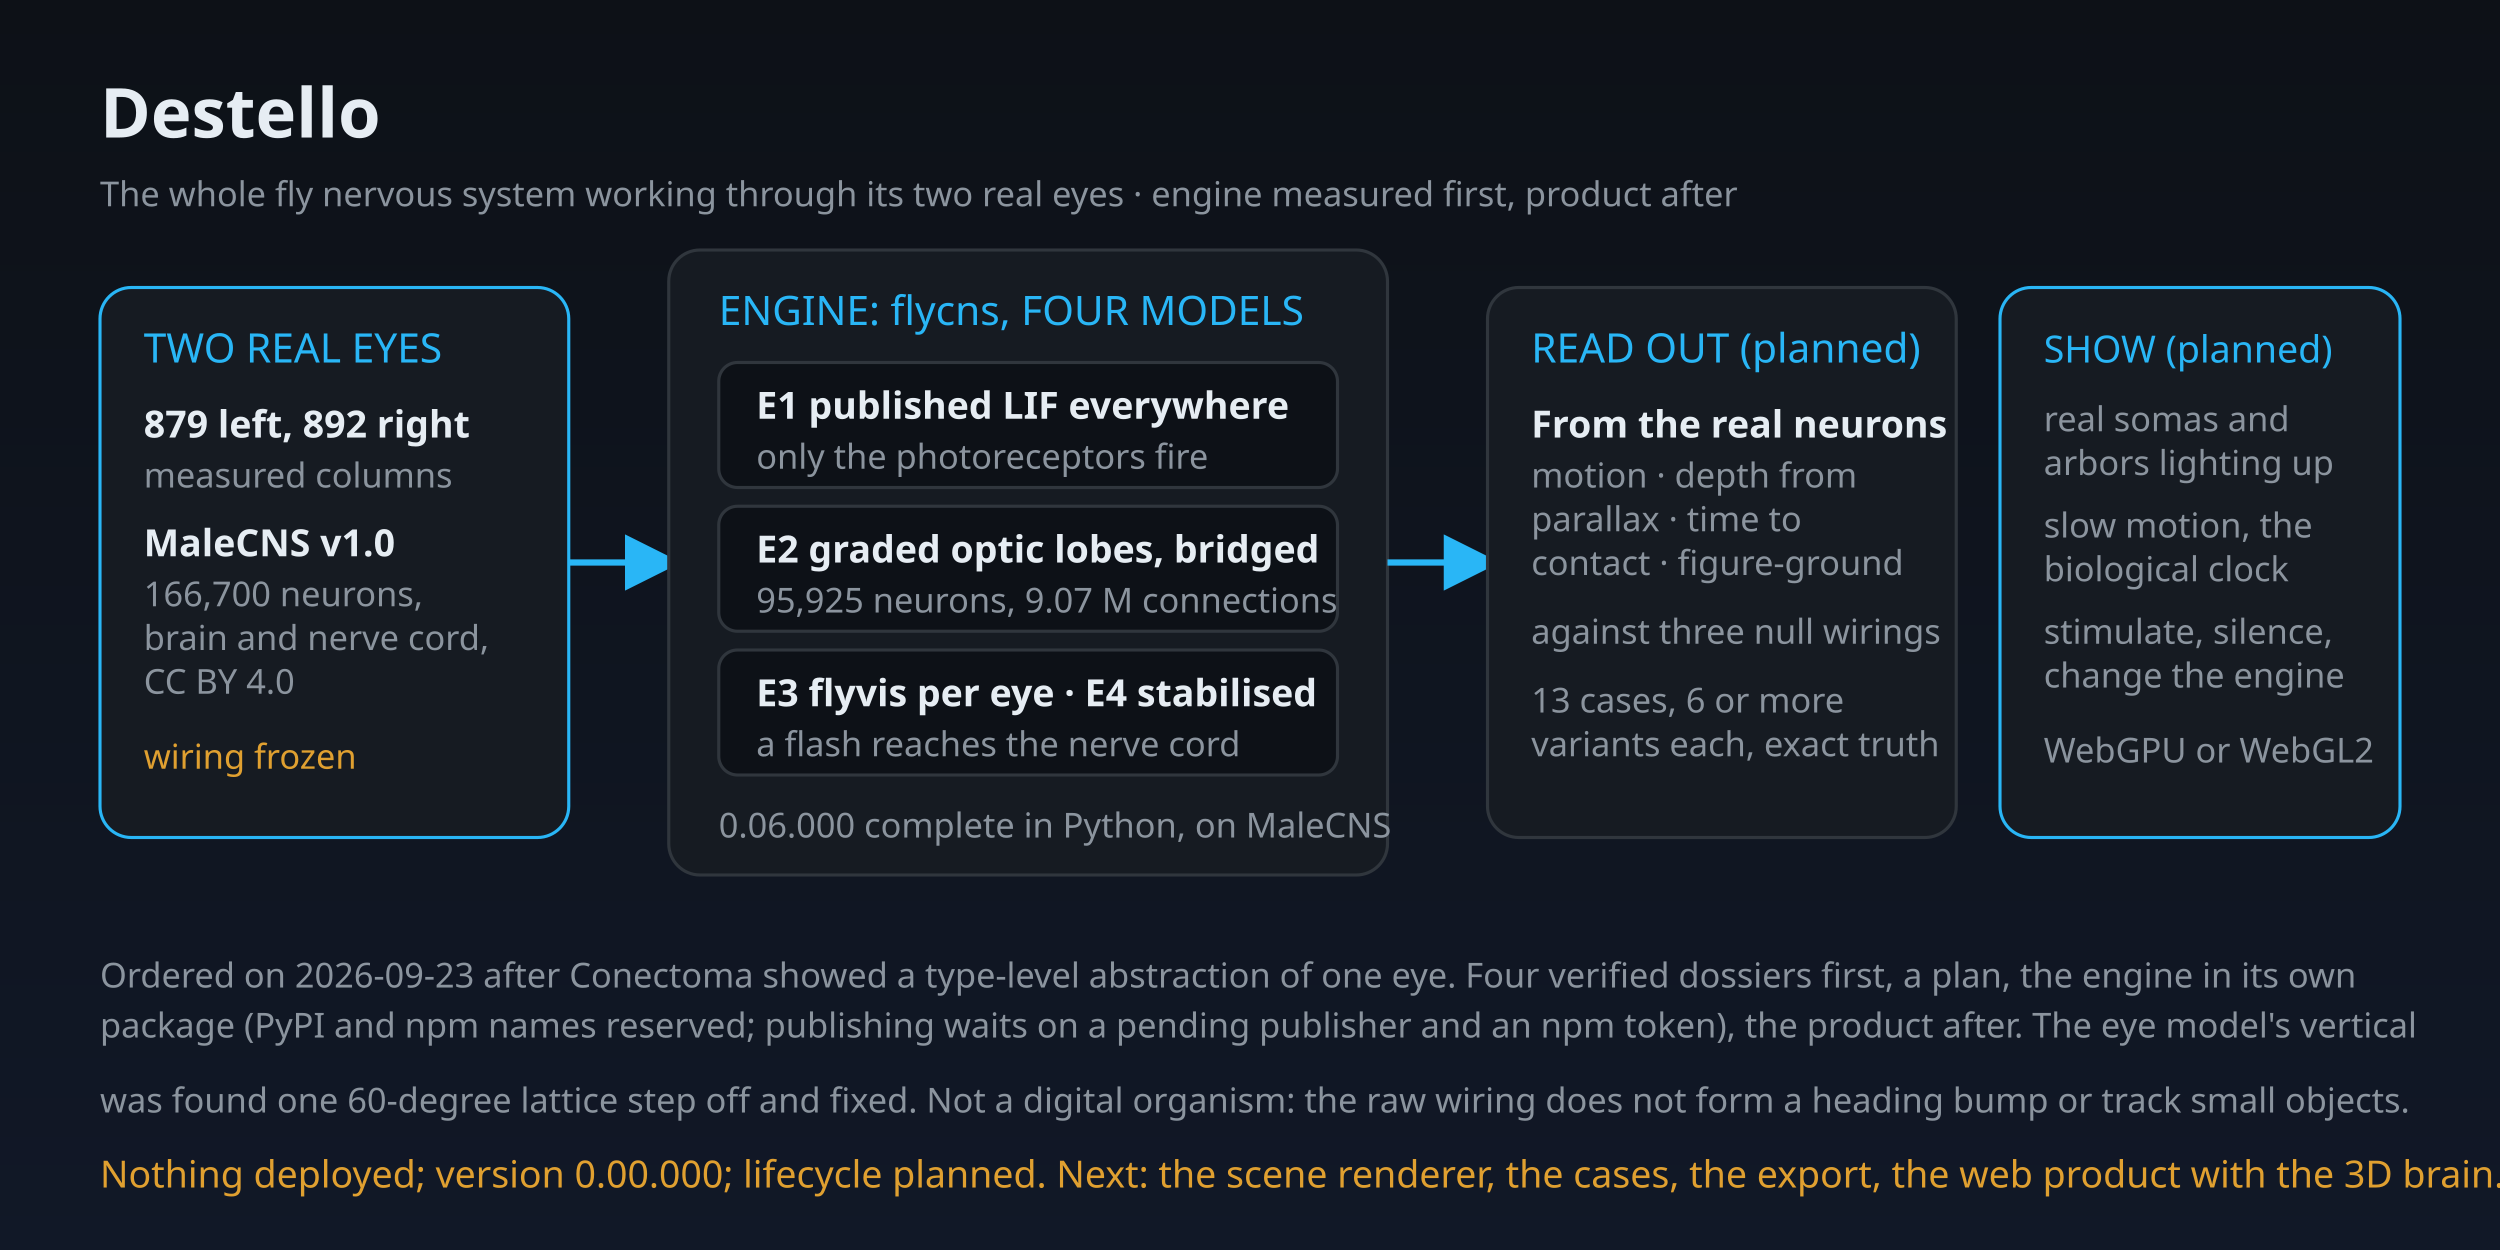
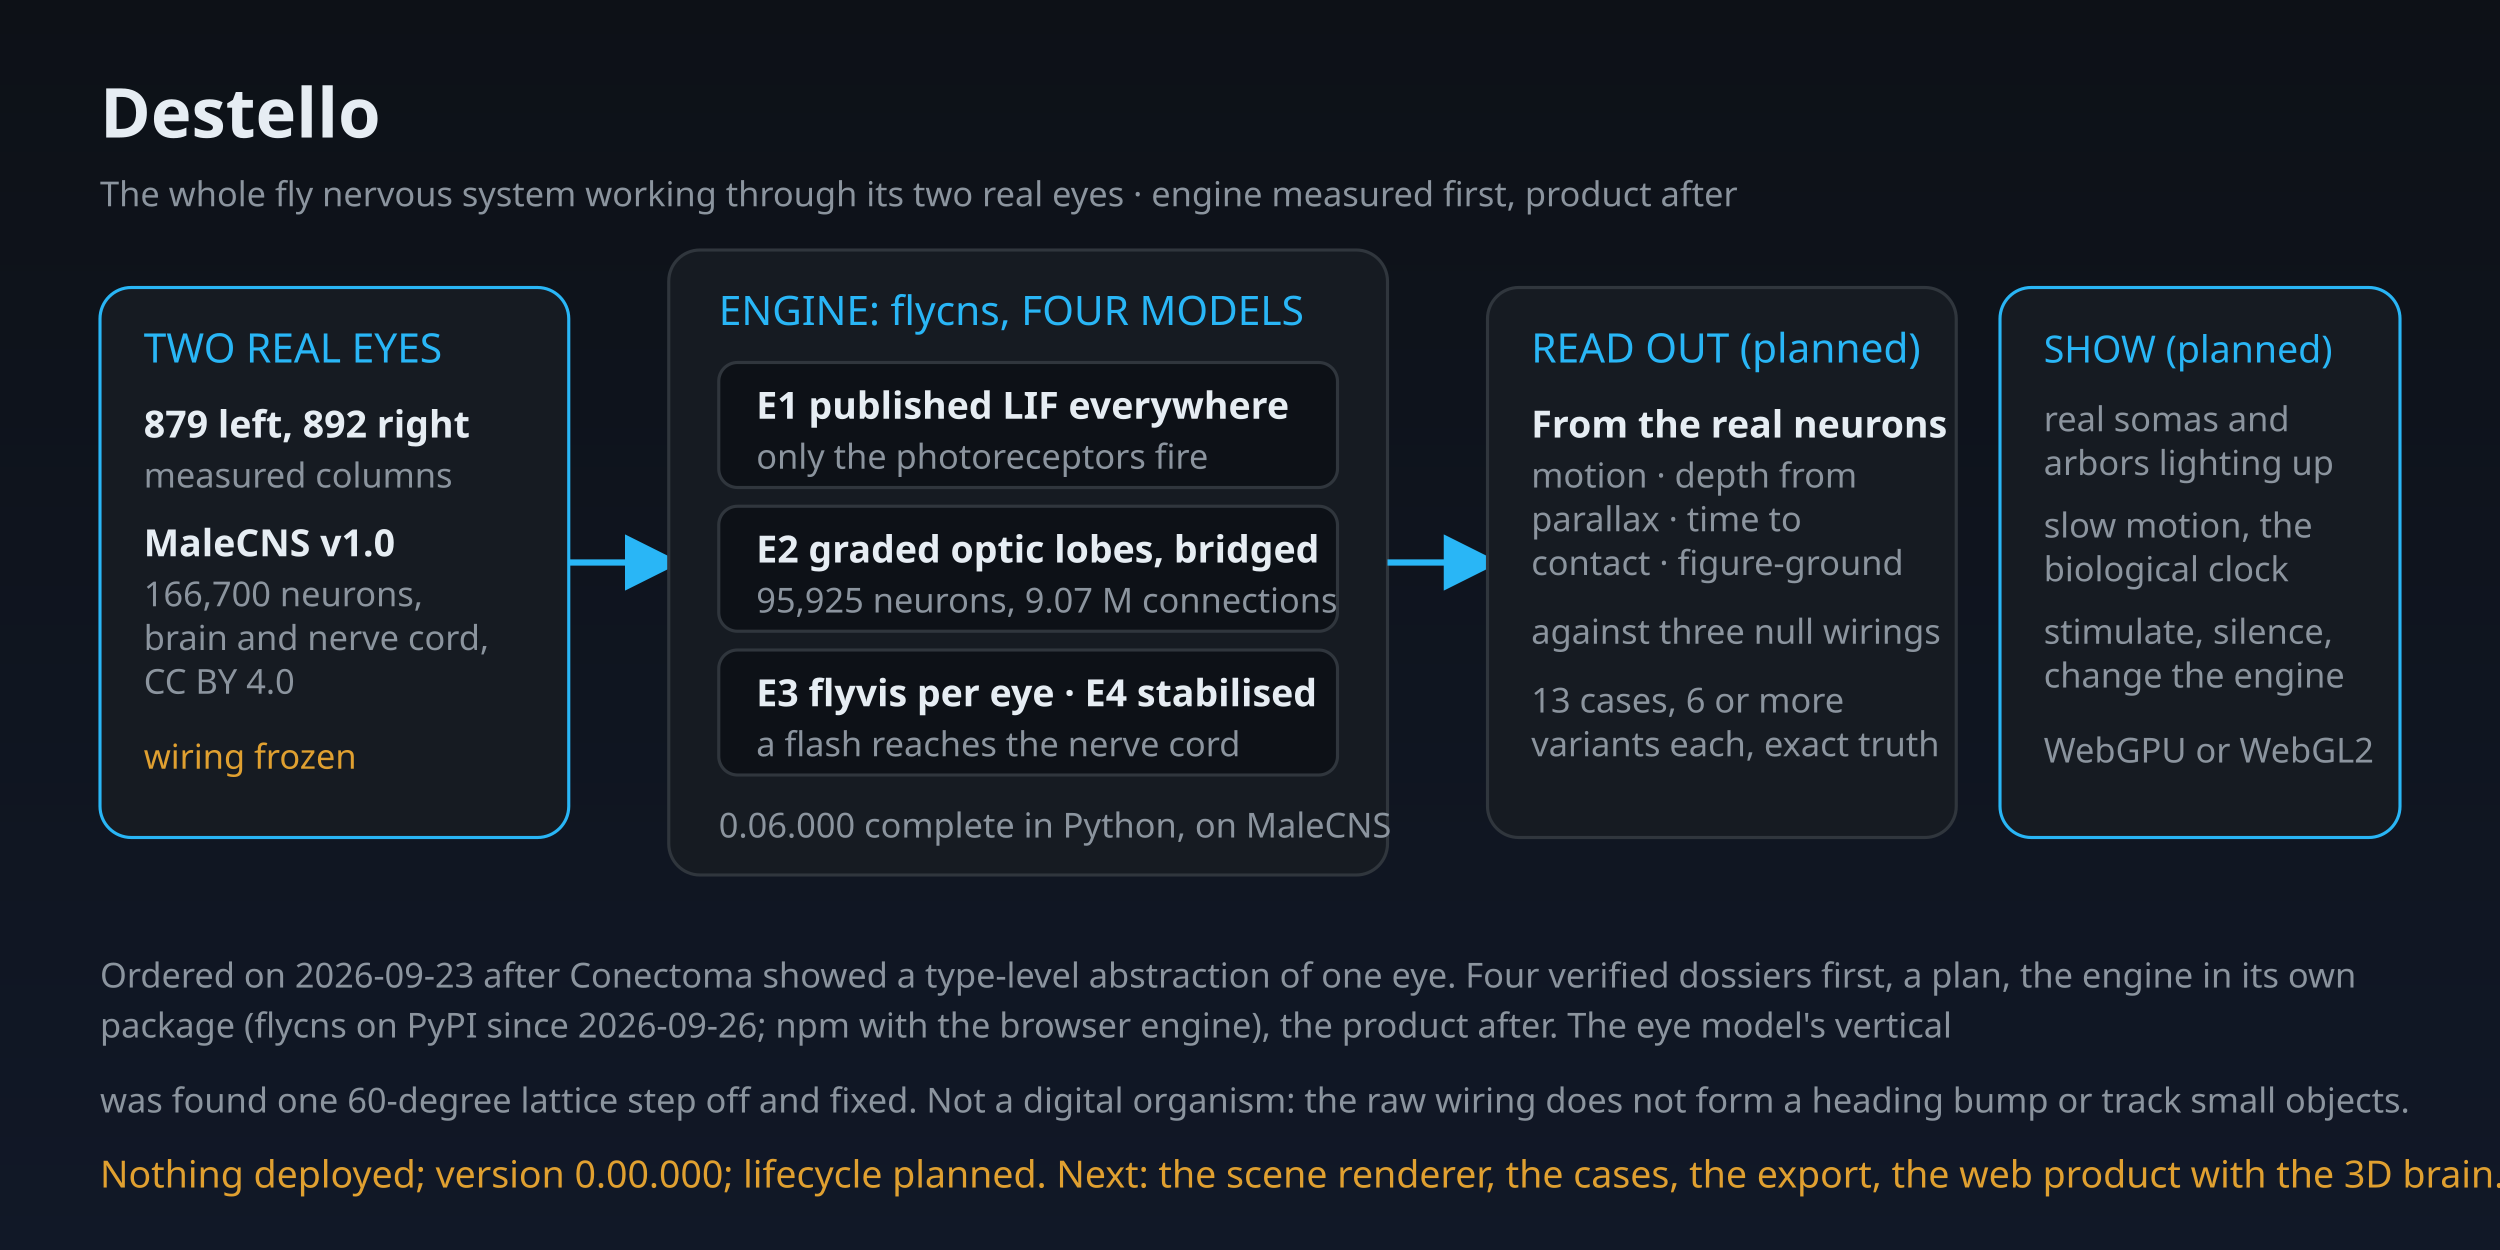
<svg xmlns="http://www.w3.org/2000/svg" viewBox="0 0 800 400" width="800" height="400" role="img" aria-label="Destello: the whole MaleCNS nervous system driven through both real compound eyes by the flycns engine's four coupled models, read out for motion, depth, time to contact and figure-ground against three null wirings, and shown as real neurons firing in 3D; the engine is complete in Python and the web product is not yet built">
  <defs>
    <linearGradient id="dsbg" x1="0" y1="0" x2="0" y2="1">
      <stop offset="0" stop-color="#0d1117" />
      <stop offset="1" stop-color="#111827" />
    </linearGradient>
    <marker id="dsar" markerWidth="9" markerHeight="9" refX="7" refY="4.5" orient="auto">
      <path d="M0 0 L9 4.5 L0 9 z" fill="#29B6F6" />
    </marker>
    <style>
      text{font-family:'Segoe UI',system-ui,sans-serif;fill:#c9d1d9}
      .t{fill:#e6edf3;font-weight:600}.a{fill:#29B6F6}.m{fill:#8b949e;font-size:11px}
      .box{fill:#161b22;stroke:#30363d;stroke-width:1}.acc{stroke:#29B6F6}.warn{fill:#e0a030}
    </style>
  </defs>
  <rect width="800" height="400" fill="url(#dsbg)" />
  <text x="32" y="44" class="t" font-size="22">Destello</text>
  <text x="32" y="66" class="m">The whole fly nervous system working through its two real eyes · engine measured first, product after</text>
  <rect x="32" y="92" width="150" height="176" rx="10" class="box acc" />
  <text x="46" y="116" class="a" font-size="13">TWO REAL EYES</text>
  <text x="46" y="140" class="t" font-size="12">879 left, 892 right</text>
  <text x="46" y="156" class="m">measured columns</text>
  <text x="46" y="178" class="t" font-size="12">MaleCNS v1.0</text>
  <text x="46" y="194" class="m">166,700 neurons,</text>
  <text x="46" y="208" class="m">brain and nerve cord,</text>
  <text x="46" y="222" class="m">CC BY 4.0</text>
  <text x="46" y="246" class="warn" font-size="11">wiring frozen</text>
  <path d="M182 180 H214" class="acc" fill="none" stroke-width="2" marker-end="url(#dsar)" />
  <rect x="214" y="80" width="230" height="200" rx="10" class="box" />
  <text x="230" y="104" class="a" font-size="13">ENGINE: flycns, FOUR MODELS</text>
  <rect x="230" y="116" width="198" height="40" rx="6" fill="#0d1117" stroke="#30363d" />
  <text x="242" y="134" class="t" font-size="12">E1 published LIF everywhere</text>
  <text x="242" y="150" class="m">only the photoreceptors fire</text>
  <rect x="230" y="162" width="198" height="40" rx="6" fill="#0d1117" stroke="#30363d" />
  <text x="242" y="180" class="t" font-size="12">E2 graded optic lobes, bridged</text>
  <text x="242" y="196" class="m">95,925 neurons, 9.07 M connections</text>
  <rect x="230" y="208" width="198" height="40" rx="6" fill="#0d1117" stroke="#30363d" />
  <text x="242" y="226" class="t" font-size="12">E3 flyvis per eye · E4 stabilised</text>
  <text x="242" y="242" class="m">a flash reaches the nerve cord</text>
  <text x="230" y="268" class="m">0.06.000 complete in Python, on MaleCNS</text>
  <path d="M444 180 H476" class="acc" fill="none" stroke-width="2" marker-end="url(#dsar)" />
  <rect x="476" y="92" width="150" height="176" rx="10" class="box" />
  <text x="490" y="116" class="a" font-size="13">READ OUT (planned)</text>
  <text x="490" y="140" class="t" font-size="12">From the real neurons</text>
  <text x="490" y="156" class="m">motion · depth from</text>
  <text x="490" y="170" class="m">parallax · time to</text>
  <text x="490" y="184" class="m">contact · figure-ground</text>
  <text x="490" y="206" class="m">against three null wirings</text>
  <text x="490" y="228" class="m">13 cases, 6 or more</text>
  <text x="490" y="242" class="m">variants each, exact truth</text>
  <rect x="640" y="92" width="128" height="176" rx="10" class="box acc" />
  <text x="654" y="116" class="a" font-size="12">SHOW (planned)</text>
  <text x="654" y="138" class="m">real somas and</text>
  <text x="654" y="152" class="m">arbors lighting up</text>
  <text x="654" y="172" class="m">slow motion, the</text>
  <text x="654" y="186" class="m">biological clock</text>
  <text x="654" y="206" class="m">stimulate, silence,</text>
  <text x="654" y="220" class="m">change the engine</text>
  <text x="654" y="244" class="m">WebGPU or WebGL2</text>
  <text x="32" y="316" class="m">Ordered on 2026-09-23 after Conectoma showed a type-level abstraction of one eye. Four verified dossiers first, a plan, the engine in its own</text>
-   <text x="32" y="332" class="m">package (PyPI and npm names reserved; publishing waits on a pending publisher and an npm token), the product after. The eye model's vertical</text>
+   <text x="32" y="332" class="m">package (flycns on PyPI since 2026-09-26; npm with the browser engine), the product after. The eye model's vertical</text>
  <text x="32" y="356" class="m">was found one 60-degree lattice step off and fixed. Not a digital organism: the raw wiring does not form a heading bump or track small objects.</text>
  <text x="32" y="380" class="warn" font-size="12">Nothing deployed; version 0.00.000; lifecycle planned. Next: the scene renderer, the cases, the export, the web product with the 3D brain.</text>
</svg>
